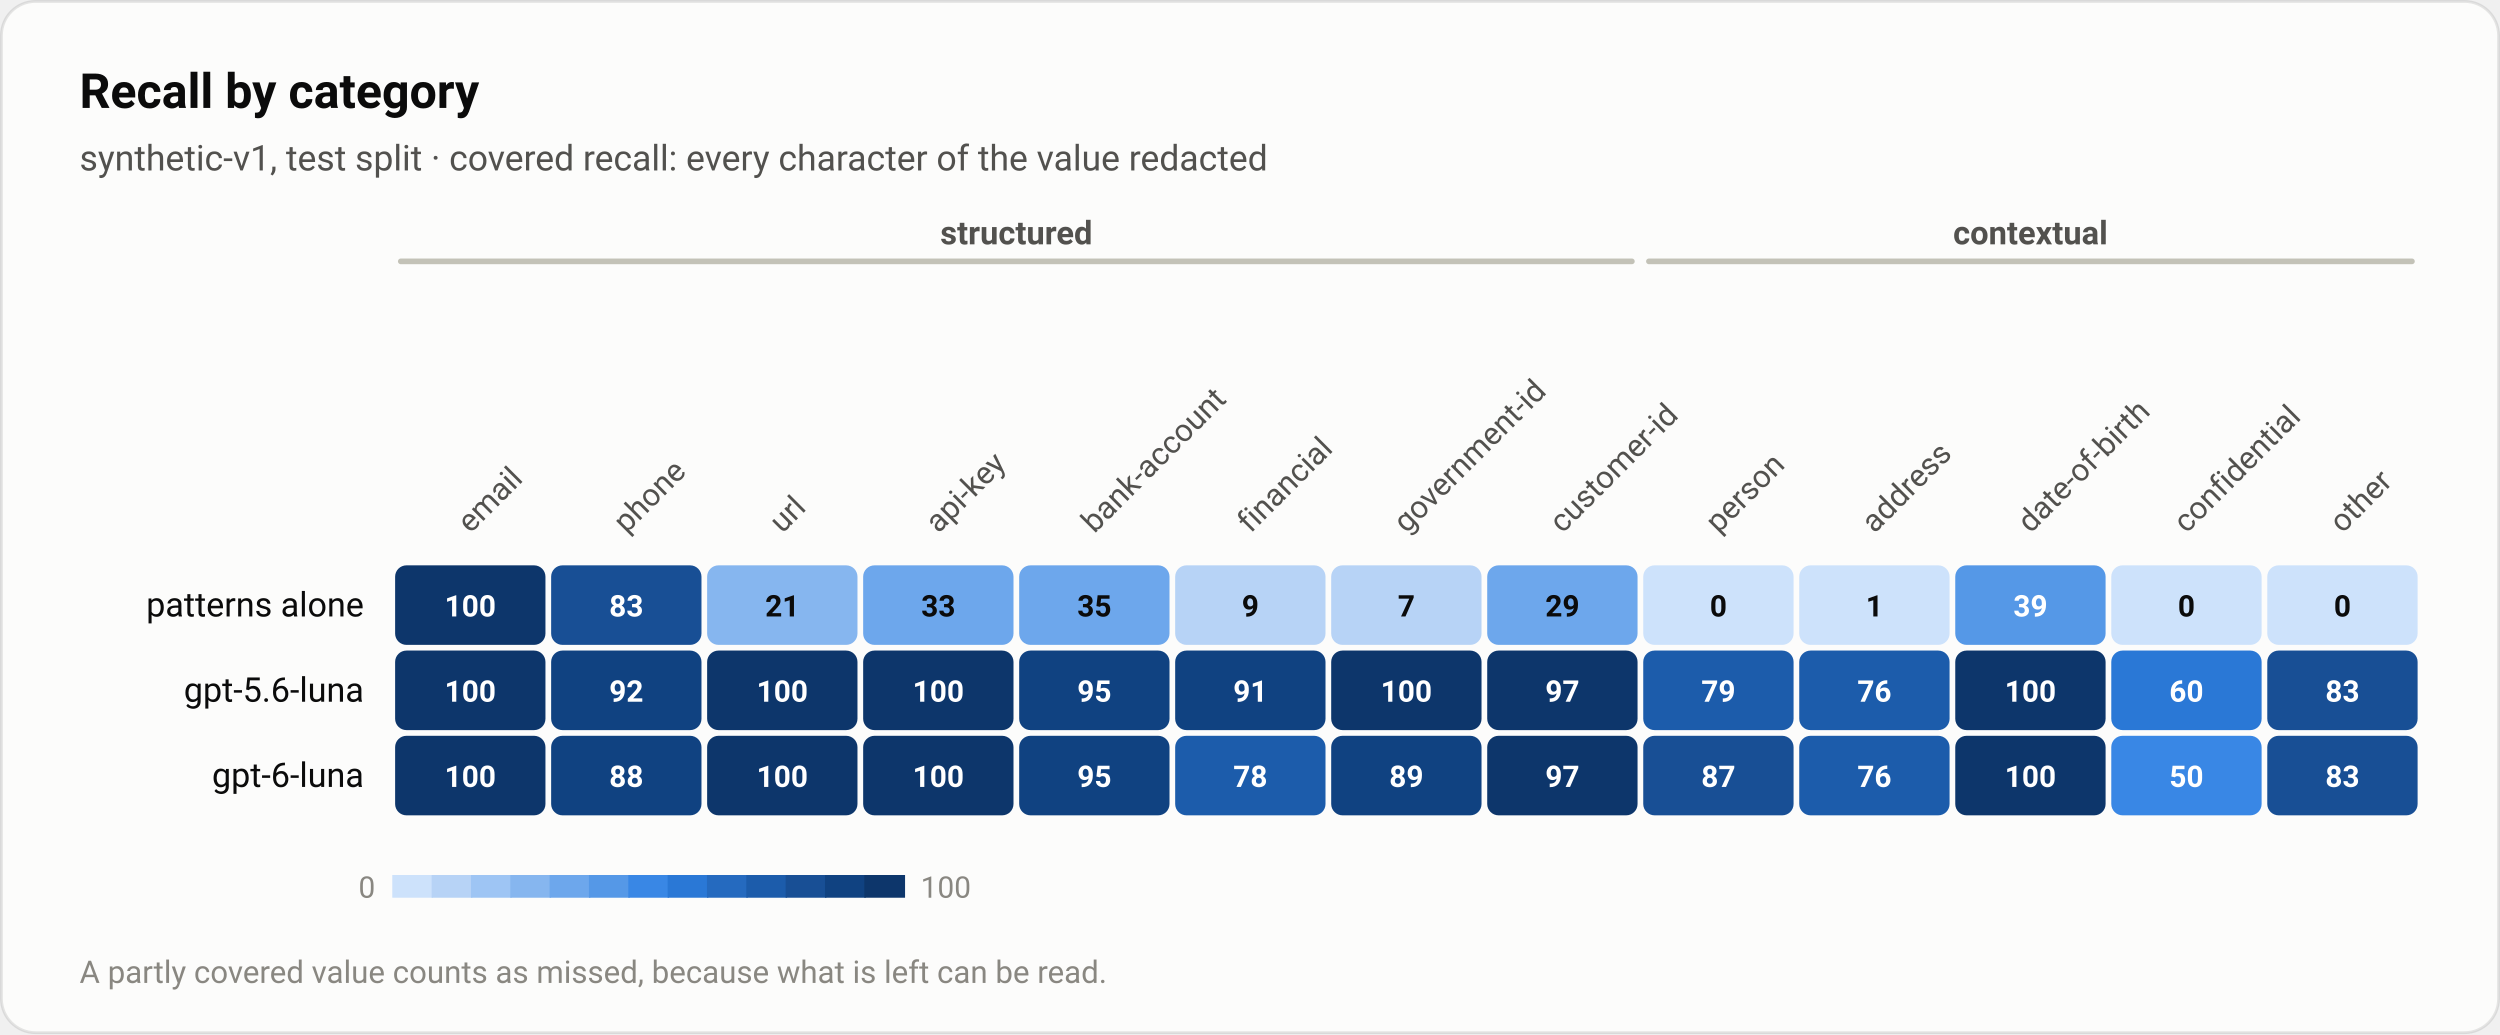
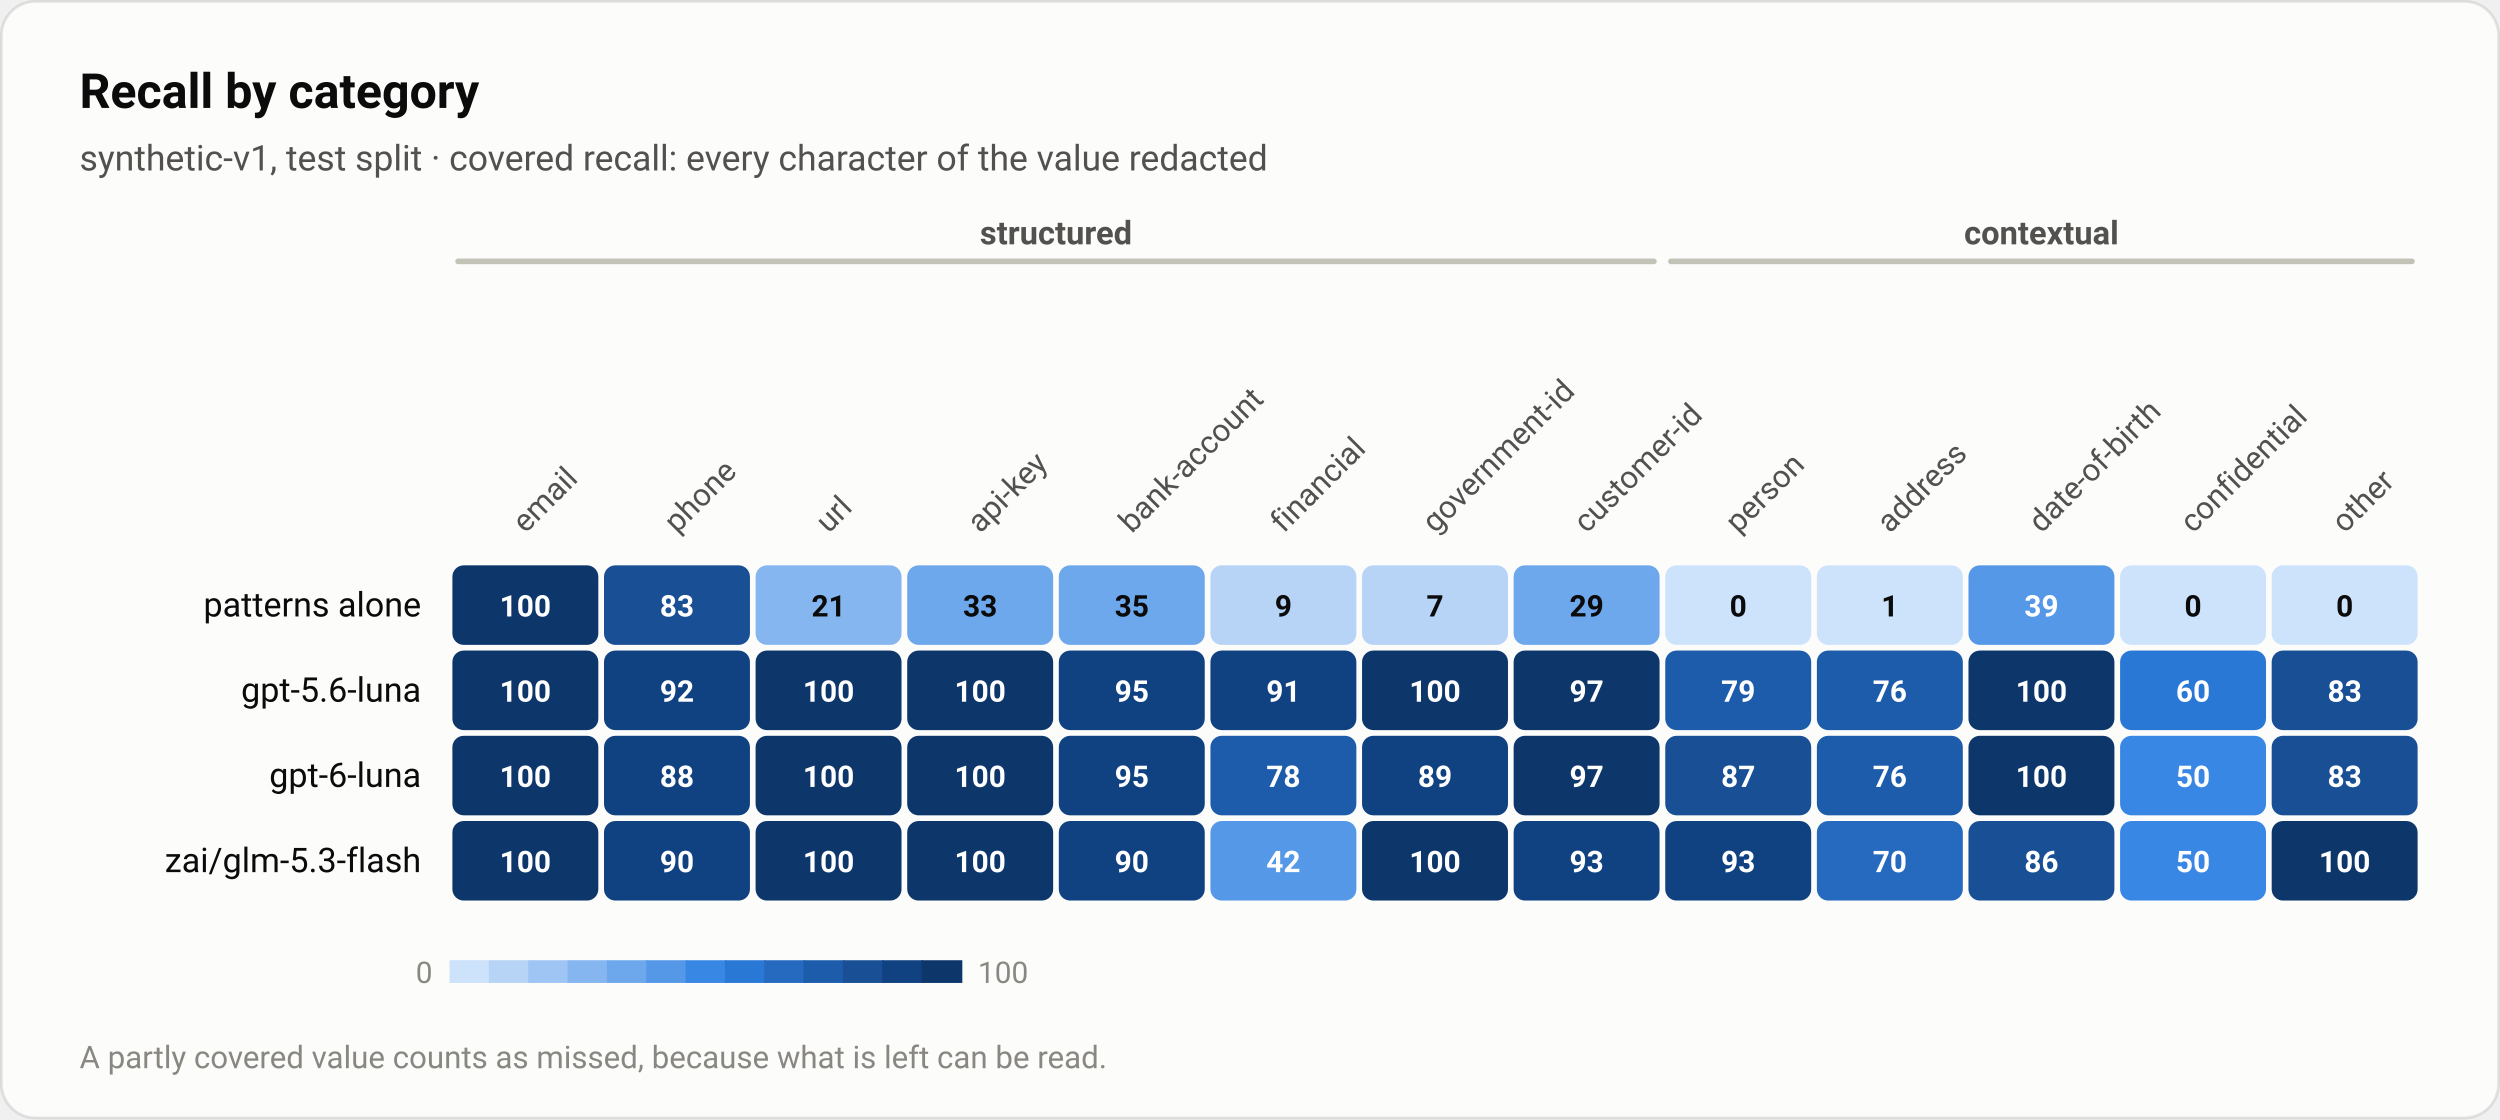
- <svg xmlns="http://www.w3.org/2000/svg" width="880" height="364" viewBox="0 0 880 364" role="img" aria-labelledby="t d" font-family="system-ui, -apple-system, &quot;Segoe UI&quot;, Roboto, sans-serif">
-   <rect x="0.5" y="0.5" width="879" height="363" rx="12" fill="#fcfcfb" stroke="rgba(11,11,11,0.10)" />
+ <svg xmlns="http://www.w3.org/2000/svg" width="880" height="394" viewBox="0 0 880 394" role="img" aria-labelledby="t d" font-family="system-ui, -apple-system, &quot;Segoe UI&quot;, Roboto, sans-serif">
+   <rect x="0.5" y="0.5" width="879" height="393" rx="12" fill="#fcfcfb" stroke="rgba(11,11,11,0.10)" />
  <text x="28" y="38" font-size="17" font-weight="600" fill="#0b0b0b">Recall by category</text>
  <text x="28" y="60" font-size="12.5" fill="#52514e">synthetic-v1, test split · covered recall: every character of the value redacted</text>
-   <line x1="141.08" y1="92" x2="574.42" y2="92" stroke="#c3c2b7" stroke-width="2" stroke-linecap="round" />
-   <text x="357.75" y="86" font-size="11.5" font-weight="600" fill="#52514e" text-anchor="middle">structured</text>
-   <line x1="580.42" y1="92" x2="849" y2="92" stroke="#c3c2b7" stroke-width="2" stroke-linecap="round" />
-   <text x="714.71" y="86" font-size="11.5" font-weight="600" fill="#52514e" text-anchor="middle">contextual</text>
-   <text x="165.54" y="188" font-size="11" fill="#52514e" transform="rotate(-45 165.54 188)">email</text>
-   <text x="220.46" y="188" font-size="11" fill="#52514e" transform="rotate(-45 220.46 188)">phone</text>
-   <text x="275.37" y="188" font-size="11" fill="#52514e" transform="rotate(-45 275.37 188)">url</text>
-   <text x="330.29" y="188" font-size="11" fill="#52514e" transform="rotate(-45 330.29 188)">api-key</text>
-   <text x="385.21" y="188" font-size="11" fill="#52514e" transform="rotate(-45 385.21 188)">bank-account</text>
-   <text x="440.12" y="188" font-size="11" fill="#52514e" transform="rotate(-45 440.12 188)">financial</text>
-   <text x="495.04" y="188" font-size="11" fill="#52514e" transform="rotate(-45 495.04 188)">government-id</text>
-   <text x="549.96" y="188" font-size="11" fill="#52514e" transform="rotate(-45 549.96 188)">customer-id</text>
-   <text x="604.87" y="188" font-size="11" fill="#52514e" transform="rotate(-45 604.87 188)">person</text>
-   <text x="659.79" y="188" font-size="11" fill="#52514e" transform="rotate(-45 659.79 188)">address</text>
-   <text x="714.71" y="188" font-size="11" fill="#52514e" transform="rotate(-45 714.71 188)">date-of-birth</text>
-   <text x="769.62" y="188" font-size="11" fill="#52514e" transform="rotate(-45 769.62 188)">confidential</text>
-   <text x="824.54" y="188" font-size="11" fill="#52514e" transform="rotate(-45 824.54 188)">other</text>
-   <text x="128.08" y="217" font-size="12" fill="#0b0b0b" text-anchor="end">patterns alone</text>
-   <g>
-     <rect x="139.08" y="199" width="52.92" height="28" rx="4" fill="#0d366b" />
-   </g>
-   <text x="165.54" y="217" font-size="10.5" font-weight="600" fill="#ffffff" text-anchor="middle">100</text>
-   <g>
-     <rect x="194" y="199" width="52.92" height="28" rx="4" fill="#184f95" />
-   </g>
-   <text x="220.46" y="217" font-size="10.5" font-weight="600" fill="#ffffff" text-anchor="middle">83</text>
-   <g>
-     <rect x="248.91" y="199" width="52.92" height="28" rx="4" fill="#86b6ef" />
-   </g>
-   <text x="275.37" y="217" font-size="10.5" font-weight="600" fill="#0b0b0b" text-anchor="middle">21</text>
-   <g>
-     <rect x="303.83" y="199" width="52.92" height="28" rx="4" fill="#6da7ec" />
-   </g>
-   <text x="330.29" y="217" font-size="10.5" font-weight="600" fill="#0b0b0b" text-anchor="middle">33</text>
-   <g>
-     <rect x="358.75" y="199" width="52.92" height="28" rx="4" fill="#6da7ec" />
-   </g>
-   <text x="385.21" y="217" font-size="10.5" font-weight="600" fill="#0b0b0b" text-anchor="middle">35</text>
-   <g>
-     <rect x="413.66" y="199" width="52.92" height="28" rx="4" fill="#b7d3f6" />
-   </g>
-   <text x="440.12" y="217" font-size="10.5" font-weight="600" fill="#0b0b0b" text-anchor="middle">9</text>
-   <g>
-     <rect x="468.58" y="199" width="52.92" height="28" rx="4" fill="#b7d3f6" />
-   </g>
-   <text x="495.04" y="217" font-size="10.5" font-weight="600" fill="#0b0b0b" text-anchor="middle">7</text>
-   <g>
-     <rect x="523.5" y="199" width="52.92" height="28" rx="4" fill="#6da7ec" />
-   </g>
-   <text x="549.96" y="217" font-size="10.5" font-weight="600" fill="#0b0b0b" text-anchor="middle">29</text>
-   <g>
-     <rect x="578.42" y="199" width="52.92" height="28" rx="4" fill="#cde2fb" />
-   </g>
-   <text x="604.87" y="217" font-size="10.5" font-weight="600" fill="#0b0b0b" text-anchor="middle">0</text>
-   <g>
-     <rect x="633.33" y="199" width="52.92" height="28" rx="4" fill="#cde2fb" />
-   </g>
-   <text x="659.79" y="217" font-size="10.5" font-weight="600" fill="#0b0b0b" text-anchor="middle">1</text>
-   <g>
-     <rect x="688.25" y="199" width="52.92" height="28" rx="4" fill="#5598e7" />
-   </g>
-   <text x="714.71" y="217" font-size="10.5" font-weight="600" fill="#ffffff" text-anchor="middle">39</text>
-   <g>
-     <rect x="743.17" y="199" width="52.92" height="28" rx="4" fill="#cde2fb" />
-   </g>
-   <text x="769.62" y="217" font-size="10.5" font-weight="600" fill="#0b0b0b" text-anchor="middle">0</text>
-   <g>
-     <rect x="798.08" y="199" width="52.92" height="28" rx="4" fill="#cde2fb" />
-   </g>
-   <text x="824.54" y="217" font-size="10.5" font-weight="600" fill="#0b0b0b" text-anchor="middle">0</text>
-   <text x="128.08" y="247" font-size="12" fill="#0b0b0b" text-anchor="end">gpt-5.6-luna</text>
-   <g>
-     <rect x="139.08" y="229" width="52.92" height="28" rx="4" fill="#0d366b" />
-   </g>
-   <text x="165.54" y="247" font-size="10.5" font-weight="600" fill="#ffffff" text-anchor="middle">100</text>
-   <g>
-     <rect x="194" y="229" width="52.92" height="28" rx="4" fill="#104281" />
-   </g>
-   <text x="220.46" y="247" font-size="10.5" font-weight="600" fill="#ffffff" text-anchor="middle">92</text>
-   <g>
-     <rect x="248.91" y="229" width="52.92" height="28" rx="4" fill="#0d366b" />
-   </g>
-   <text x="275.37" y="247" font-size="10.5" font-weight="600" fill="#ffffff" text-anchor="middle">100</text>
-   <g>
-     <rect x="303.83" y="229" width="52.92" height="28" rx="4" fill="#0d366b" />
-   </g>
-   <text x="330.29" y="247" font-size="10.5" font-weight="600" fill="#ffffff" text-anchor="middle">100</text>
-   <g>
-     <rect x="358.75" y="229" width="52.92" height="28" rx="4" fill="#104281" />
-   </g>
-   <text x="385.21" y="247" font-size="10.5" font-weight="600" fill="#ffffff" text-anchor="middle">95</text>
-   <g>
-     <rect x="413.66" y="229" width="52.92" height="28" rx="4" fill="#104281" />
-   </g>
-   <text x="440.12" y="247" font-size="10.5" font-weight="600" fill="#ffffff" text-anchor="middle">91</text>
-   <g>
-     <rect x="468.58" y="229" width="52.92" height="28" rx="4" fill="#0d366b" />
-   </g>
-   <text x="495.04" y="247" font-size="10.5" font-weight="600" fill="#ffffff" text-anchor="middle">100</text>
-   <g>
-     <rect x="523.5" y="229" width="52.92" height="28" rx="4" fill="#0d366b" />
-   </g>
-   <text x="549.96" y="247" font-size="10.5" font-weight="600" fill="#ffffff" text-anchor="middle">97</text>
-   <g>
-     <rect x="578.42" y="229" width="52.92" height="28" rx="4" fill="#1c5cab" />
-   </g>
-   <text x="604.87" y="247" font-size="10.5" font-weight="600" fill="#ffffff" text-anchor="middle">79</text>
-   <g>
-     <rect x="633.33" y="229" width="52.92" height="28" rx="4" fill="#1c5cab" />
-   </g>
-   <text x="659.79" y="247" font-size="10.5" font-weight="600" fill="#ffffff" text-anchor="middle">76</text>
-   <g>
-     <rect x="688.25" y="229" width="52.92" height="28" rx="4" fill="#0d366b" />
-   </g>
-   <text x="714.71" y="247" font-size="10.5" font-weight="600" fill="#ffffff" text-anchor="middle">100</text>
-   <g>
-     <rect x="743.17" y="229" width="52.92" height="28" rx="4" fill="#2a78d6" />
-   </g>
-   <text x="769.62" y="247" font-size="10.5" font-weight="600" fill="#ffffff" text-anchor="middle">60</text>
-   <g>
-     <rect x="798.08" y="229" width="52.92" height="28" rx="4" fill="#184f95" />
-   </g>
-   <text x="824.54" y="247" font-size="10.5" font-weight="600" fill="#ffffff" text-anchor="middle">83</text>
-   <text x="128.08" y="277" font-size="12" fill="#0b0b0b" text-anchor="end">gpt-6-luna</text>
-   <g>
-     <rect x="139.08" y="259" width="52.92" height="28" rx="4" fill="#0d366b" />
-   </g>
-   <text x="165.54" y="277" font-size="10.5" font-weight="600" fill="#ffffff" text-anchor="middle">100</text>
-   <g>
-     <rect x="194" y="259" width="52.92" height="28" rx="4" fill="#104281" />
-   </g>
-   <text x="220.46" y="277" font-size="10.5" font-weight="600" fill="#ffffff" text-anchor="middle">88</text>
-   <g>
-     <rect x="248.91" y="259" width="52.92" height="28" rx="4" fill="#0d366b" />
-   </g>
-   <text x="275.37" y="277" font-size="10.5" font-weight="600" fill="#ffffff" text-anchor="middle">100</text>
-   <g>
-     <rect x="303.83" y="259" width="52.92" height="28" rx="4" fill="#0d366b" />
-   </g>
-   <text x="330.29" y="277" font-size="10.5" font-weight="600" fill="#ffffff" text-anchor="middle">100</text>
-   <g>
-     <rect x="358.75" y="259" width="52.92" height="28" rx="4" fill="#104281" />
-   </g>
-   <text x="385.21" y="277" font-size="10.5" font-weight="600" fill="#ffffff" text-anchor="middle">95</text>
-   <g>
-     <rect x="413.66" y="259" width="52.92" height="28" rx="4" fill="#1c5cab" />
-   </g>
-   <text x="440.12" y="277" font-size="10.5" font-weight="600" fill="#ffffff" text-anchor="middle">78</text>
-   <g>
-     <rect x="468.58" y="259" width="52.92" height="28" rx="4" fill="#104281" />
-   </g>
-   <text x="495.04" y="277" font-size="10.5" font-weight="600" fill="#ffffff" text-anchor="middle">89</text>
-   <g>
-     <rect x="523.5" y="259" width="52.92" height="28" rx="4" fill="#0d366b" />
-   </g>
-   <text x="549.96" y="277" font-size="10.5" font-weight="600" fill="#ffffff" text-anchor="middle">97</text>
-   <g>
-     <rect x="578.42" y="259" width="52.92" height="28" rx="4" fill="#184f95" />
-   </g>
-   <text x="604.87" y="277" font-size="10.5" font-weight="600" fill="#ffffff" text-anchor="middle">87</text>
-   <g>
-     <rect x="633.33" y="259" width="52.92" height="28" rx="4" fill="#1c5cab" />
-   </g>
-   <text x="659.79" y="277" font-size="10.5" font-weight="600" fill="#ffffff" text-anchor="middle">76</text>
-   <g>
-     <rect x="688.25" y="259" width="52.92" height="28" rx="4" fill="#0d366b" />
-   </g>
-   <text x="714.71" y="277" font-size="10.5" font-weight="600" fill="#ffffff" text-anchor="middle">100</text>
-   <g>
-     <rect x="743.17" y="259" width="52.92" height="28" rx="4" fill="#3987e5" />
-   </g>
-   <text x="769.62" y="277" font-size="10.5" font-weight="600" fill="#ffffff" text-anchor="middle">50</text>
-   <g>
-     <rect x="798.08" y="259" width="52.92" height="28" rx="4" fill="#184f95" />
-   </g>
-   <text x="824.54" y="277" font-size="10.5" font-weight="600" fill="#ffffff" text-anchor="middle">83</text>
-   <rect x="138.08" y="308" width="14.35" height="8" fill="#cde2fb" />
-   <rect x="151.93" y="308" width="14.35" height="8" fill="#b7d3f6" />
-   <rect x="165.77" y="308" width="14.35" height="8" fill="#9ec5f4" />
-   <rect x="179.62" y="308" width="14.35" height="8" fill="#86b6ef" />
-   <rect x="193.46" y="308" width="14.35" height="8" fill="#6da7ec" />
-   <rect x="207.31" y="308" width="14.35" height="8" fill="#5598e7" />
-   <rect x="221.16" y="308" width="14.35" height="8" fill="#3987e5" />
-   <rect x="235" y="308" width="14.35" height="8" fill="#2a78d6" />
-   <rect x="248.85" y="308" width="14.35" height="8" fill="#256abf" />
-   <rect x="262.7" y="308" width="14.35" height="8" fill="#1c5cab" />
-   <rect x="276.54" y="308" width="14.35" height="8" fill="#184f95" />
-   <rect x="290.39" y="308" width="14.35" height="8" fill="#104281" />
-   <rect x="304.23" y="308" width="14.35" height="8" fill="#0d366b" />
-   <text x="132.08" y="316" font-size="10.5" fill="#898781" text-anchor="end">0</text>
-   <text x="324.08" y="316" font-size="10.5" fill="#898781">100</text>
-   <text x="28" y="346" font-size="11" fill="#898781">A partly covered value counts as missed, because what is left can be read.</text>
+   <line x1="161.24" y1="92" x2="582.17" y2="92" stroke="#c3c2b7" stroke-width="2" stroke-linecap="round" />
+   <text x="371.7" y="86" font-size="11.5" font-weight="600" fill="#52514e" text-anchor="middle">structured</text>
+   <line x1="588.17" y1="92" x2="849" y2="92" stroke="#c3c2b7" stroke-width="2" stroke-linecap="round" />
+   <text x="718.58" y="86" font-size="11.5" font-weight="600" fill="#52514e" text-anchor="middle">contextual</text>
+   <text x="184.92" y="188" font-size="11" fill="#52514e" transform="rotate(-45 184.92 188)">email</text>
+   <text x="238.29" y="188" font-size="11" fill="#52514e" transform="rotate(-45 238.29 188)">phone</text>
+   <text x="291.66" y="188" font-size="11" fill="#52514e" transform="rotate(-45 291.66 188)">url</text>
+   <text x="345.02" y="188" font-size="11" fill="#52514e" transform="rotate(-45 345.02 188)">api-key</text>
+   <text x="398.39" y="188" font-size="11" fill="#52514e" transform="rotate(-45 398.39 188)">bank-account</text>
+   <text x="451.75" y="188" font-size="11" fill="#52514e" transform="rotate(-45 451.75 188)">financial</text>
+   <text x="505.12" y="188" font-size="11" fill="#52514e" transform="rotate(-45 505.12 188)">government-id</text>
+   <text x="558.49" y="188" font-size="11" fill="#52514e" transform="rotate(-45 558.49 188)">customer-id</text>
+   <text x="611.85" y="188" font-size="11" fill="#52514e" transform="rotate(-45 611.85 188)">person</text>
+   <text x="665.22" y="188" font-size="11" fill="#52514e" transform="rotate(-45 665.22 188)">address</text>
+   <text x="718.58" y="188" font-size="11" fill="#52514e" transform="rotate(-45 718.58 188)">date-of-birth</text>
+   <text x="771.95" y="188" font-size="11" fill="#52514e" transform="rotate(-45 771.95 188)">confidential</text>
+   <text x="825.32" y="188" font-size="11" fill="#52514e" transform="rotate(-45 825.32 188)">other</text>
+   <text x="148.24" y="217" font-size="12" fill="#0b0b0b" text-anchor="end">patterns alone</text>
+   <g>
+     <rect x="159.24" y="199" width="51.37" height="28" rx="4" fill="#0d366b" />
+   </g>
+   <text x="184.92" y="217" font-size="10.5" font-weight="600" fill="#ffffff" text-anchor="middle">100</text>
+   <g>
+     <rect x="212.61" y="199" width="51.37" height="28" rx="4" fill="#184f95" />
+   </g>
+   <text x="238.29" y="217" font-size="10.5" font-weight="600" fill="#ffffff" text-anchor="middle">83</text>
+   <g>
+     <rect x="265.97" y="199" width="51.37" height="28" rx="4" fill="#86b6ef" />
+   </g>
+   <text x="291.66" y="217" font-size="10.5" font-weight="600" fill="#0b0b0b" text-anchor="middle">21</text>
+   <g>
+     <rect x="319.34" y="199" width="51.37" height="28" rx="4" fill="#6da7ec" />
+   </g>
+   <text x="345.02" y="217" font-size="10.5" font-weight="600" fill="#0b0b0b" text-anchor="middle">33</text>
+   <g>
+     <rect x="372.7" y="199" width="51.37" height="28" rx="4" fill="#6da7ec" />
+   </g>
+   <text x="398.39" y="217" font-size="10.5" font-weight="600" fill="#0b0b0b" text-anchor="middle">35</text>
+   <g>
+     <rect x="426.07" y="199" width="51.37" height="28" rx="4" fill="#b7d3f6" />
+   </g>
+   <text x="451.75" y="217" font-size="10.5" font-weight="600" fill="#0b0b0b" text-anchor="middle">9</text>
+   <g>
+     <rect x="479.44" y="199" width="51.37" height="28" rx="4" fill="#b7d3f6" />
+   </g>
+   <text x="505.12" y="217" font-size="10.5" font-weight="600" fill="#0b0b0b" text-anchor="middle">7</text>
+   <g>
+     <rect x="532.8" y="199" width="51.37" height="28" rx="4" fill="#6da7ec" />
+   </g>
+   <text x="558.49" y="217" font-size="10.5" font-weight="600" fill="#0b0b0b" text-anchor="middle">29</text>
+   <g>
+     <rect x="586.17" y="199" width="51.37" height="28" rx="4" fill="#cde2fb" />
+   </g>
+   <text x="611.85" y="217" font-size="10.5" font-weight="600" fill="#0b0b0b" text-anchor="middle">0</text>
+   <g>
+     <rect x="639.54" y="199" width="51.37" height="28" rx="4" fill="#cde2fb" />
+   </g>
+   <text x="665.22" y="217" font-size="10.5" font-weight="600" fill="#0b0b0b" text-anchor="middle">1</text>
+   <g>
+     <rect x="692.9" y="199" width="51.37" height="28" rx="4" fill="#5598e7" />
+   </g>
+   <text x="718.58" y="217" font-size="10.5" font-weight="600" fill="#ffffff" text-anchor="middle">39</text>
+   <g>
+     <rect x="746.27" y="199" width="51.37" height="28" rx="4" fill="#cde2fb" />
+   </g>
+   <text x="771.95" y="217" font-size="10.5" font-weight="600" fill="#0b0b0b" text-anchor="middle">0</text>
+   <g>
+     <rect x="799.63" y="199" width="51.37" height="28" rx="4" fill="#cde2fb" />
+   </g>
+   <text x="825.32" y="217" font-size="10.5" font-weight="600" fill="#0b0b0b" text-anchor="middle">0</text>
+   <text x="148.24" y="247" font-size="12" fill="#0b0b0b" text-anchor="end">gpt-5.6-luna</text>
+   <g>
+     <rect x="159.24" y="229" width="51.37" height="28" rx="4" fill="#0d366b" />
+   </g>
+   <text x="184.92" y="247" font-size="10.5" font-weight="600" fill="#ffffff" text-anchor="middle">100</text>
+   <g>
+     <rect x="212.61" y="229" width="51.37" height="28" rx="4" fill="#104281" />
+   </g>
+   <text x="238.29" y="247" font-size="10.5" font-weight="600" fill="#ffffff" text-anchor="middle">92</text>
+   <g>
+     <rect x="265.97" y="229" width="51.37" height="28" rx="4" fill="#0d366b" />
+   </g>
+   <text x="291.66" y="247" font-size="10.5" font-weight="600" fill="#ffffff" text-anchor="middle">100</text>
+   <g>
+     <rect x="319.34" y="229" width="51.37" height="28" rx="4" fill="#0d366b" />
+   </g>
+   <text x="345.02" y="247" font-size="10.5" font-weight="600" fill="#ffffff" text-anchor="middle">100</text>
+   <g>
+     <rect x="372.7" y="229" width="51.37" height="28" rx="4" fill="#104281" />
+   </g>
+   <text x="398.39" y="247" font-size="10.5" font-weight="600" fill="#ffffff" text-anchor="middle">95</text>
+   <g>
+     <rect x="426.07" y="229" width="51.37" height="28" rx="4" fill="#104281" />
+   </g>
+   <text x="451.75" y="247" font-size="10.5" font-weight="600" fill="#ffffff" text-anchor="middle">91</text>
+   <g>
+     <rect x="479.44" y="229" width="51.37" height="28" rx="4" fill="#0d366b" />
+   </g>
+   <text x="505.12" y="247" font-size="10.5" font-weight="600" fill="#ffffff" text-anchor="middle">100</text>
+   <g>
+     <rect x="532.8" y="229" width="51.37" height="28" rx="4" fill="#0d366b" />
+   </g>
+   <text x="558.49" y="247" font-size="10.5" font-weight="600" fill="#ffffff" text-anchor="middle">97</text>
+   <g>
+     <rect x="586.17" y="229" width="51.37" height="28" rx="4" fill="#1c5cab" />
+   </g>
+   <text x="611.85" y="247" font-size="10.5" font-weight="600" fill="#ffffff" text-anchor="middle">79</text>
+   <g>
+     <rect x="639.54" y="229" width="51.37" height="28" rx="4" fill="#1c5cab" />
+   </g>
+   <text x="665.22" y="247" font-size="10.5" font-weight="600" fill="#ffffff" text-anchor="middle">76</text>
+   <g>
+     <rect x="692.9" y="229" width="51.37" height="28" rx="4" fill="#0d366b" />
+   </g>
+   <text x="718.58" y="247" font-size="10.5" font-weight="600" fill="#ffffff" text-anchor="middle">100</text>
+   <g>
+     <rect x="746.27" y="229" width="51.37" height="28" rx="4" fill="#2a78d6" />
+   </g>
+   <text x="771.95" y="247" font-size="10.5" font-weight="600" fill="#ffffff" text-anchor="middle">60</text>
+   <g>
+     <rect x="799.63" y="229" width="51.37" height="28" rx="4" fill="#184f95" />
+   </g>
+   <text x="825.32" y="247" font-size="10.5" font-weight="600" fill="#ffffff" text-anchor="middle">83</text>
+   <text x="148.24" y="277" font-size="12" fill="#0b0b0b" text-anchor="end">gpt-6-luna</text>
+   <g>
+     <rect x="159.24" y="259" width="51.37" height="28" rx="4" fill="#0d366b" />
+   </g>
+   <text x="184.92" y="277" font-size="10.5" font-weight="600" fill="#ffffff" text-anchor="middle">100</text>
+   <g>
+     <rect x="212.61" y="259" width="51.37" height="28" rx="4" fill="#104281" />
+   </g>
+   <text x="238.29" y="277" font-size="10.5" font-weight="600" fill="#ffffff" text-anchor="middle">88</text>
+   <g>
+     <rect x="265.97" y="259" width="51.37" height="28" rx="4" fill="#0d366b" />
+   </g>
+   <text x="291.66" y="277" font-size="10.5" font-weight="600" fill="#ffffff" text-anchor="middle">100</text>
+   <g>
+     <rect x="319.34" y="259" width="51.37" height="28" rx="4" fill="#0d366b" />
+   </g>
+   <text x="345.02" y="277" font-size="10.5" font-weight="600" fill="#ffffff" text-anchor="middle">100</text>
+   <g>
+     <rect x="372.7" y="259" width="51.37" height="28" rx="4" fill="#104281" />
+   </g>
+   <text x="398.39" y="277" font-size="10.5" font-weight="600" fill="#ffffff" text-anchor="middle">95</text>
+   <g>
+     <rect x="426.07" y="259" width="51.37" height="28" rx="4" fill="#1c5cab" />
+   </g>
+   <text x="451.75" y="277" font-size="10.5" font-weight="600" fill="#ffffff" text-anchor="middle">78</text>
+   <g>
+     <rect x="479.44" y="259" width="51.37" height="28" rx="4" fill="#104281" />
+   </g>
+   <text x="505.12" y="277" font-size="10.5" font-weight="600" fill="#ffffff" text-anchor="middle">89</text>
+   <g>
+     <rect x="532.8" y="259" width="51.37" height="28" rx="4" fill="#0d366b" />
+   </g>
+   <text x="558.49" y="277" font-size="10.5" font-weight="600" fill="#ffffff" text-anchor="middle">97</text>
+   <g>
+     <rect x="586.17" y="259" width="51.37" height="28" rx="4" fill="#184f95" />
+   </g>
+   <text x="611.85" y="277" font-size="10.5" font-weight="600" fill="#ffffff" text-anchor="middle">87</text>
+   <g>
+     <rect x="639.54" y="259" width="51.37" height="28" rx="4" fill="#1c5cab" />
+   </g>
+   <text x="665.22" y="277" font-size="10.5" font-weight="600" fill="#ffffff" text-anchor="middle">76</text>
+   <g>
+     <rect x="692.9" y="259" width="51.37" height="28" rx="4" fill="#0d366b" />
+   </g>
+   <text x="718.58" y="277" font-size="10.5" font-weight="600" fill="#ffffff" text-anchor="middle">100</text>
+   <g>
+     <rect x="746.27" y="259" width="51.37" height="28" rx="4" fill="#3987e5" />
+   </g>
+   <text x="771.95" y="277" font-size="10.5" font-weight="600" fill="#ffffff" text-anchor="middle">50</text>
+   <g>
+     <rect x="799.63" y="259" width="51.37" height="28" rx="4" fill="#184f95" />
+   </g>
+   <text x="825.32" y="277" font-size="10.5" font-weight="600" fill="#ffffff" text-anchor="middle">83</text>
+   <text x="148.24" y="307" font-size="12" fill="#0b0b0b" text-anchor="end">zai/glm-5.3-flash</text>
+   <g>
+     <rect x="159.24" y="289" width="51.37" height="28" rx="4" fill="#0d366b" />
+   </g>
+   <text x="184.92" y="307" font-size="10.5" font-weight="600" fill="#ffffff" text-anchor="middle">100</text>
+   <g>
+     <rect x="212.61" y="289" width="51.37" height="28" rx="4" fill="#104281" />
+   </g>
+   <text x="238.29" y="307" font-size="10.5" font-weight="600" fill="#ffffff" text-anchor="middle">90</text>
+   <g>
+     <rect x="265.97" y="289" width="51.37" height="28" rx="4" fill="#0d366b" />
+   </g>
+   <text x="291.66" y="307" font-size="10.5" font-weight="600" fill="#ffffff" text-anchor="middle">100</text>
+   <g>
+     <rect x="319.34" y="289" width="51.37" height="28" rx="4" fill="#0d366b" />
+   </g>
+   <text x="345.02" y="307" font-size="10.5" font-weight="600" fill="#ffffff" text-anchor="middle">100</text>
+   <g>
+     <rect x="372.7" y="289" width="51.37" height="28" rx="4" fill="#104281" />
+   </g>
+   <text x="398.39" y="307" font-size="10.5" font-weight="600" fill="#ffffff" text-anchor="middle">90</text>
+   <g>
+     <rect x="426.07" y="289" width="51.37" height="28" rx="4" fill="#5598e7" />
+   </g>
+   <text x="451.75" y="307" font-size="10.5" font-weight="600" fill="#ffffff" text-anchor="middle">42</text>
+   <g>
+     <rect x="479.44" y="289" width="51.37" height="28" rx="4" fill="#0d366b" />
+   </g>
+   <text x="505.12" y="307" font-size="10.5" font-weight="600" fill="#ffffff" text-anchor="middle">100</text>
+   <g>
+     <rect x="532.8" y="289" width="51.37" height="28" rx="4" fill="#104281" />
+   </g>
+   <text x="558.49" y="307" font-size="10.5" font-weight="600" fill="#ffffff" text-anchor="middle">93</text>
+   <g>
+     <rect x="586.17" y="289" width="51.37" height="28" rx="4" fill="#104281" />
+   </g>
+   <text x="611.85" y="307" font-size="10.5" font-weight="600" fill="#ffffff" text-anchor="middle">93</text>
+   <g>
+     <rect x="639.54" y="289" width="51.37" height="28" rx="4" fill="#256abf" />
+   </g>
+   <text x="665.22" y="307" font-size="10.5" font-weight="600" fill="#ffffff" text-anchor="middle">70</text>
+   <g>
+     <rect x="692.9" y="289" width="51.37" height="28" rx="4" fill="#184f95" />
+   </g>
+   <text x="718.58" y="307" font-size="10.5" font-weight="600" fill="#ffffff" text-anchor="middle">86</text>
+   <g>
+     <rect x="746.27" y="289" width="51.37" height="28" rx="4" fill="#3987e5" />
+   </g>
+   <text x="771.95" y="307" font-size="10.5" font-weight="600" fill="#ffffff" text-anchor="middle">50</text>
+   <g>
+     <rect x="799.63" y="289" width="51.37" height="28" rx="4" fill="#0d366b" />
+   </g>
+   <text x="825.32" y="307" font-size="10.5" font-weight="600" fill="#ffffff" text-anchor="middle">100</text>
+   <rect x="158.24" y="338" width="14.35" height="8" fill="#cde2fb" />
+   <rect x="172.09" y="338" width="14.35" height="8" fill="#b7d3f6" />
+   <rect x="185.93" y="338" width="14.35" height="8" fill="#9ec5f4" />
+   <rect x="199.78" y="338" width="14.35" height="8" fill="#86b6ef" />
+   <rect x="213.62" y="338" width="14.35" height="8" fill="#6da7ec" />
+   <rect x="227.47" y="338" width="14.35" height="8" fill="#5598e7" />
+   <rect x="241.32" y="338" width="14.35" height="8" fill="#3987e5" />
+   <rect x="255.16" y="338" width="14.35" height="8" fill="#2a78d6" />
+   <rect x="269.01" y="338" width="14.35" height="8" fill="#256abf" />
+   <rect x="282.86" y="338" width="14.35" height="8" fill="#1c5cab" />
+   <rect x="296.7" y="338" width="14.35" height="8" fill="#184f95" />
+   <rect x="310.55" y="338" width="14.35" height="8" fill="#104281" />
+   <rect x="324.39" y="338" width="14.35" height="8" fill="#0d366b" />
+   <text x="152.24" y="346" font-size="10.5" fill="#898781" text-anchor="end">0</text>
+   <text x="344.24" y="346" font-size="10.5" fill="#898781">100</text>
+   <text x="28" y="376" font-size="11" fill="#898781">A partly covered value counts as missed, because what is left can be read.</text>
</svg>
